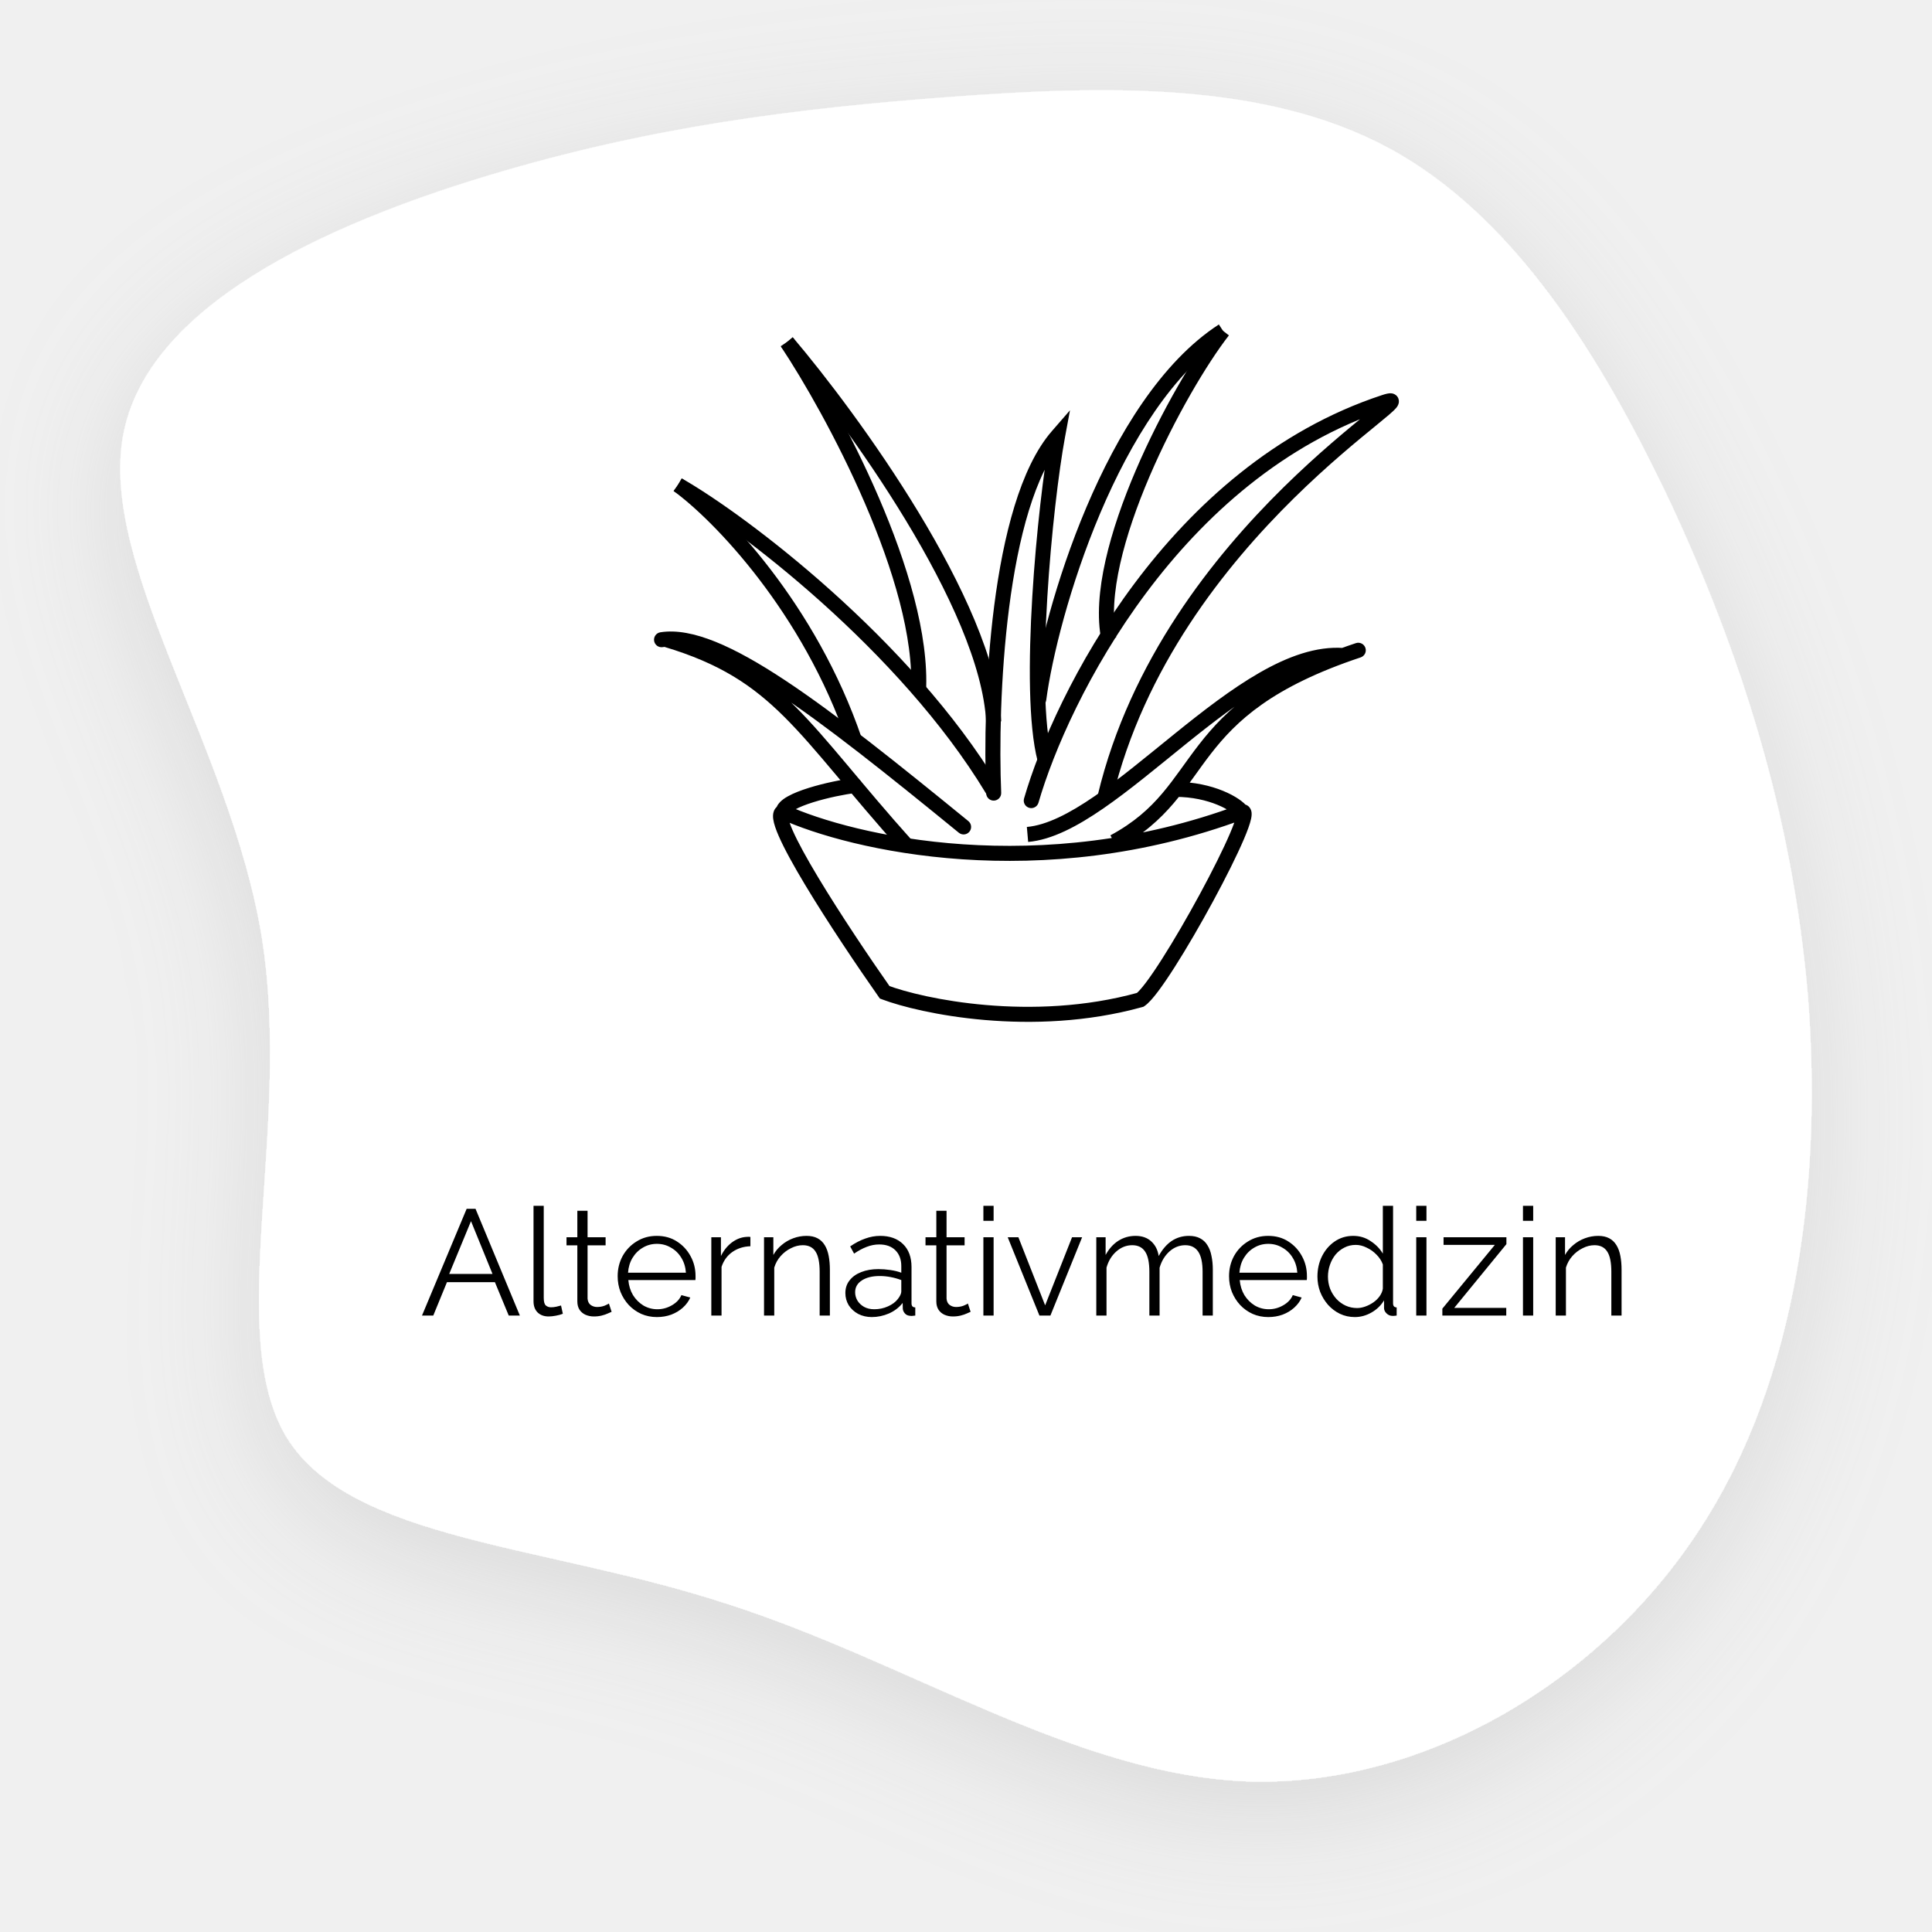
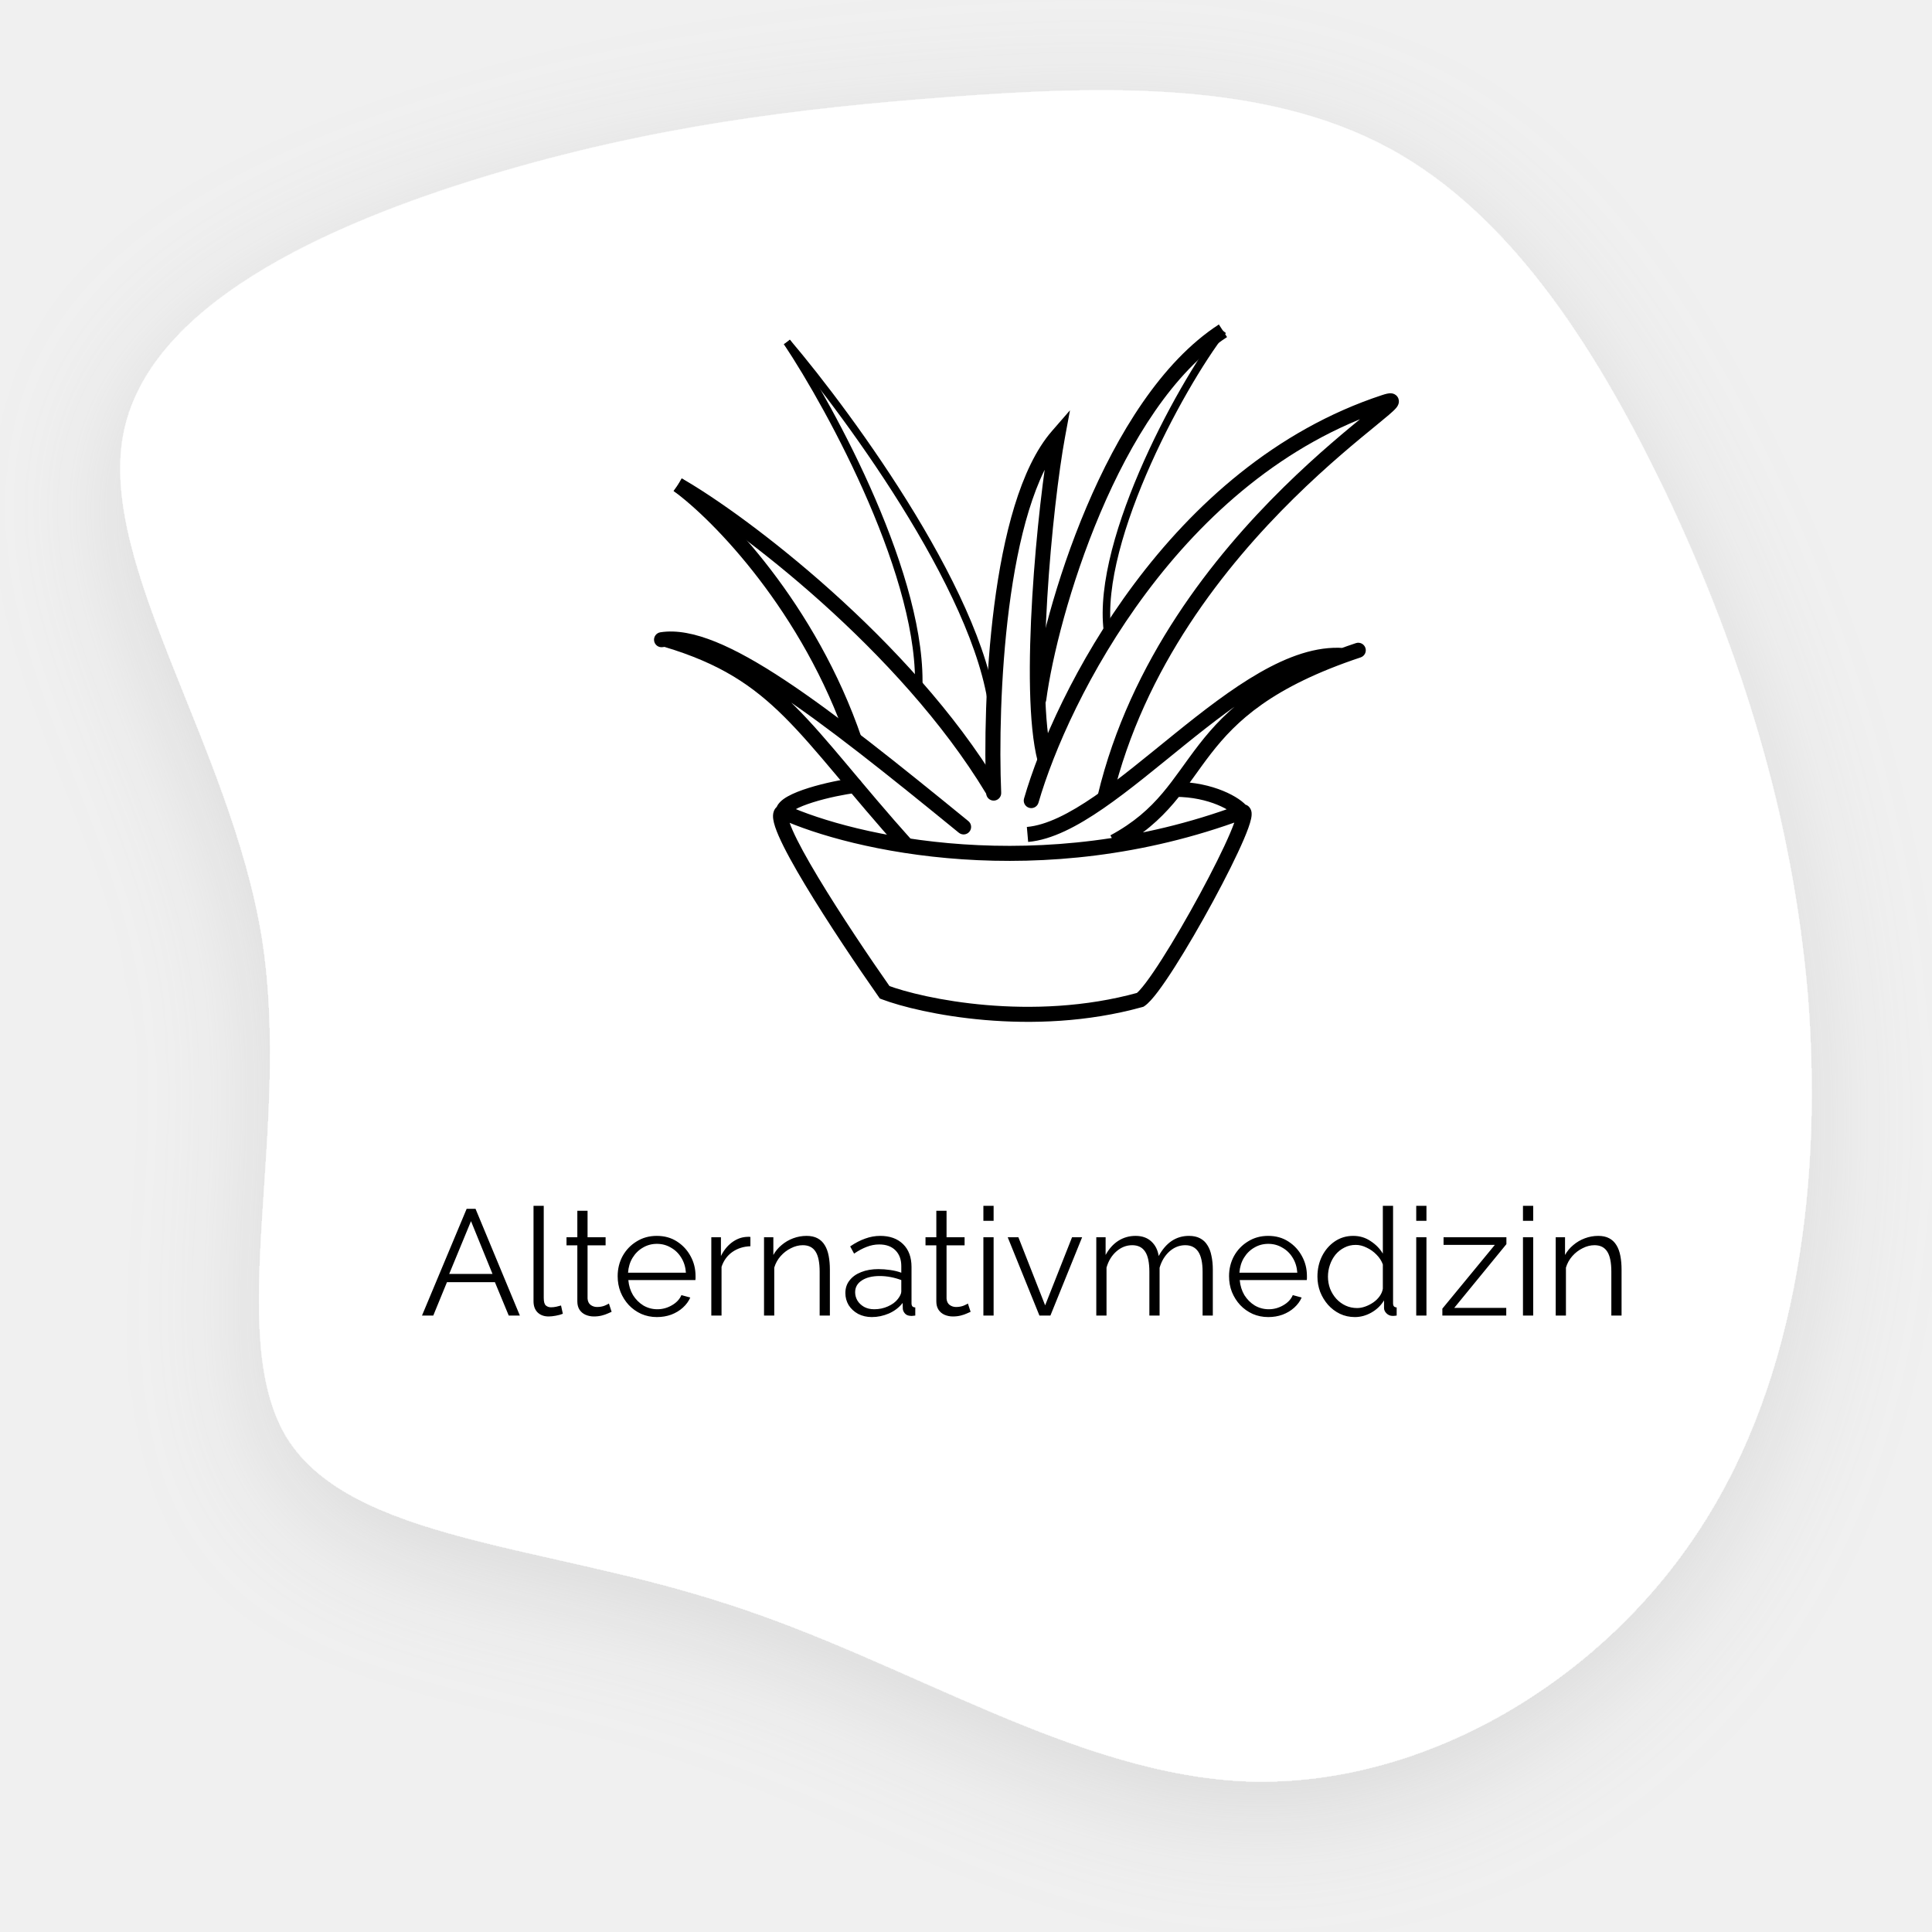
<svg xmlns="http://www.w3.org/2000/svg" width="257" height="257" viewBox="0 0 257 257" fill="none">
  <g filter="url(#filter0_d_37_9)">
    <path d="M184.776 19.721C201.304 28.673 212.918 47.182 222.298 67.057C231.53 86.932 238.379 108.173 240.464 132.144C242.399 156.115 239.421 182.969 226.169 203.299C212.918 223.781 189.392 237.588 166.313 236.981C143.234 236.222 120.899 221.05 96.629 213.313C72.508 205.424 46.599 204.968 38.112 191.162C29.774 177.356 38.857 150.198 34.837 124.71C30.668 99.221 13.246 75.402 16.373 57.954C19.5 40.658 43.324 29.886 64.914 23.363C86.504 16.839 106.009 14.411 126.408 12.894C146.807 11.377 168.248 10.77 184.776 19.721Z" fill="white" />
  </g>
  <path d="M62.075 160.8H63.255L69.154 175H67.674L65.835 170.56H59.455L57.635 175H56.135L62.075 160.8ZM65.514 169.46L62.654 162.44L59.755 169.46H65.514ZM70.97 160.4H72.33V172.64C72.33 173.16 72.424 173.5 72.61 173.66C72.797 173.82 73.023 173.9 73.29 173.9C73.53 173.9 73.77 173.873 74.01 173.82C74.25 173.767 74.457 173.713 74.63 173.66L74.87 174.76C74.617 174.867 74.303 174.953 73.93 175.02C73.57 175.087 73.257 175.12 72.99 175.12C72.377 175.12 71.883 174.94 71.51 174.58C71.15 174.22 70.97 173.727 70.97 173.1V160.4ZM81.359 174.5C81.253 174.54 81.086 174.613 80.859 174.72C80.633 174.827 80.359 174.92 80.039 175C79.719 175.08 79.373 175.12 78.999 175.12C78.613 175.12 78.246 175.047 77.899 174.9C77.566 174.753 77.299 174.533 77.099 174.24C76.899 173.933 76.799 173.56 76.799 173.12V165.66H75.359V164.58H76.799V161.06H78.159V164.58H80.559V165.66H78.159V172.74C78.186 173.113 78.319 173.393 78.559 173.58C78.813 173.767 79.099 173.86 79.419 173.86C79.793 173.86 80.133 173.8 80.439 173.68C80.746 173.547 80.933 173.453 80.999 173.4L81.359 174.5ZM87.383 175.2C86.636 175.2 85.943 175.06 85.303 174.78C84.663 174.487 84.109 174.093 83.643 173.6C83.176 173.093 82.809 172.513 82.543 171.86C82.29 171.207 82.163 170.507 82.163 169.76C82.163 168.787 82.383 167.893 82.823 167.08C83.276 166.267 83.896 165.62 84.683 165.14C85.469 164.647 86.363 164.4 87.363 164.4C88.389 164.4 89.283 164.647 90.043 165.14C90.816 165.633 91.423 166.287 91.863 167.1C92.303 167.9 92.523 168.78 92.523 169.74C92.523 169.847 92.523 169.953 92.523 170.06C92.523 170.153 92.516 170.227 92.503 170.28H83.583C83.65 171.027 83.856 171.693 84.203 172.28C84.563 172.853 85.023 173.313 85.583 173.66C86.156 173.993 86.776 174.16 87.443 174.16C88.123 174.16 88.763 173.987 89.363 173.64C89.976 173.293 90.403 172.84 90.643 172.28L91.823 172.6C91.609 173.093 91.283 173.54 90.843 173.94C90.403 174.34 89.883 174.653 89.283 174.88C88.696 175.093 88.063 175.2 87.383 175.2ZM83.543 169.3H91.243C91.189 168.54 90.983 167.873 90.623 167.3C90.276 166.727 89.816 166.28 89.243 165.96C88.683 165.627 88.063 165.46 87.383 165.46C86.703 165.46 86.083 165.627 85.523 165.96C84.963 166.28 84.503 166.733 84.143 167.32C83.796 167.893 83.596 168.553 83.543 169.3ZM99.821 165.78C98.914 165.807 98.114 166.06 97.421 166.54C96.741 167.02 96.261 167.68 95.981 168.52V175H94.621V164.58H95.901V167.08C96.261 166.347 96.734 165.753 97.321 165.3C97.921 164.847 98.554 164.593 99.221 164.54C99.354 164.527 99.468 164.52 99.561 164.52C99.668 164.52 99.754 164.527 99.821 164.54V165.78ZM110.393 175H109.033V169.18C109.033 167.953 108.853 167.06 108.493 166.5C108.133 165.927 107.566 165.64 106.793 165.64C106.259 165.64 105.733 165.773 105.213 166.04C104.693 166.293 104.233 166.647 103.833 167.1C103.446 167.54 103.166 168.047 102.993 168.62V175H101.633V164.58H102.873V166.94C103.153 166.433 103.519 165.993 103.973 165.62C104.426 165.233 104.939 164.933 105.513 164.72C106.086 164.507 106.679 164.4 107.293 164.4C107.866 164.4 108.353 164.507 108.753 164.72C109.153 164.933 109.473 165.24 109.713 165.64C109.953 166.027 110.126 166.5 110.233 167.06C110.339 167.607 110.393 168.22 110.393 168.9V175ZM112.453 172C112.453 171.347 112.64 170.787 113.013 170.32C113.386 169.84 113.9 169.473 114.553 169.22C115.22 168.953 115.986 168.82 116.853 168.82C117.36 168.82 117.886 168.86 118.433 168.94C118.98 169.02 119.466 169.14 119.893 169.3V168.42C119.893 167.54 119.633 166.84 119.113 166.32C118.593 165.8 117.873 165.54 116.953 165.54C116.393 165.54 115.84 165.647 115.293 165.86C114.76 166.06 114.2 166.36 113.613 166.76L113.093 165.8C113.773 165.333 114.44 164.987 115.093 164.76C115.746 164.52 116.413 164.4 117.093 164.4C118.373 164.4 119.386 164.767 120.133 165.5C120.88 166.233 121.253 167.247 121.253 168.54V173.36C121.253 173.547 121.293 173.687 121.373 173.78C121.453 173.86 121.58 173.907 121.753 173.92V175C121.606 175.013 121.48 175.027 121.373 175.04C121.266 175.053 121.186 175.053 121.133 175.04C120.8 175.027 120.546 174.92 120.373 174.72C120.2 174.52 120.106 174.307 120.093 174.08L120.073 173.32C119.606 173.92 119 174.387 118.253 174.72C117.506 175.04 116.746 175.2 115.973 175.2C115.306 175.2 114.7 175.06 114.153 174.78C113.62 174.487 113.2 174.1 112.893 173.62C112.6 173.127 112.453 172.587 112.453 172ZM119.433 172.8C119.58 172.613 119.693 172.433 119.773 172.26C119.853 172.087 119.893 171.933 119.893 171.8V170.28C119.44 170.107 118.966 169.973 118.473 169.88C117.993 169.787 117.506 169.74 117.013 169.74C116.04 169.74 115.253 169.933 114.653 170.32C114.053 170.707 113.753 171.233 113.753 171.9C113.753 172.287 113.853 172.653 114.053 173C114.253 173.333 114.546 173.613 114.933 173.84C115.32 174.053 115.773 174.16 116.293 174.16C116.946 174.16 117.553 174.033 118.113 173.78C118.686 173.527 119.126 173.2 119.433 172.8ZM129.113 174.5C129.007 174.54 128.84 174.613 128.613 174.72C128.387 174.827 128.113 174.92 127.793 175C127.473 175.08 127.127 175.12 126.753 175.12C126.367 175.12 126 175.047 125.653 174.9C125.32 174.753 125.053 174.533 124.853 174.24C124.653 173.933 124.553 173.56 124.553 173.12V165.66H123.113V164.58H124.553V161.06H125.913V164.58H128.313V165.66H125.913V172.74C125.94 173.113 126.073 173.393 126.313 173.58C126.567 173.767 126.853 173.86 127.173 173.86C127.547 173.86 127.887 173.8 128.193 173.68C128.5 173.547 128.687 173.453 128.753 173.4L129.113 174.5ZM130.813 175V164.58H132.173V175H130.813ZM130.813 162.4V160.4H132.173V162.4H130.813ZM138.268 175L134.048 164.58H135.468L139.028 173.64L142.608 164.58H143.948L139.728 175H138.268ZM161.332 175H159.972V169.18C159.972 167.967 159.779 167.073 159.392 166.5C159.005 165.927 158.432 165.64 157.672 165.64C156.885 165.64 156.179 165.92 155.552 166.48C154.939 167.04 154.505 167.76 154.252 168.64V175H152.892V169.18C152.892 167.953 152.705 167.06 152.332 166.5C151.959 165.927 151.385 165.64 150.612 165.64C149.839 165.64 149.139 165.913 148.512 166.46C147.885 167.007 147.445 167.727 147.192 168.62V175H145.832V164.58H147.072V166.94C147.512 166.127 148.072 165.5 148.752 165.06C149.445 164.62 150.212 164.4 151.052 164.4C151.919 164.4 152.619 164.647 153.152 165.14C153.685 165.633 154.012 166.28 154.132 167.08C154.612 166.2 155.185 165.533 155.852 165.08C156.532 164.627 157.299 164.4 158.152 164.4C158.739 164.4 159.232 164.507 159.632 164.72C160.045 164.933 160.372 165.24 160.612 165.64C160.865 166.027 161.045 166.5 161.152 167.06C161.272 167.607 161.332 168.22 161.332 168.9V175ZM168.711 175.2C167.964 175.2 167.271 175.06 166.631 174.78C165.991 174.487 165.438 174.093 164.971 173.6C164.504 173.093 164.138 172.513 163.871 171.86C163.618 171.207 163.491 170.507 163.491 169.76C163.491 168.787 163.711 167.893 164.151 167.08C164.604 166.267 165.224 165.62 166.011 165.14C166.798 164.647 167.691 164.4 168.691 164.4C169.718 164.4 170.611 164.647 171.371 165.14C172.144 165.633 172.751 166.287 173.191 167.1C173.631 167.9 173.851 168.78 173.851 169.74C173.851 169.847 173.851 169.953 173.851 170.06C173.851 170.153 173.844 170.227 173.831 170.28H164.911C164.978 171.027 165.184 171.693 165.531 172.28C165.891 172.853 166.351 173.313 166.911 173.66C167.484 173.993 168.104 174.16 168.771 174.16C169.451 174.16 170.091 173.987 170.691 173.64C171.304 173.293 171.731 172.84 171.971 172.28L173.151 172.6C172.938 173.093 172.611 173.54 172.171 173.94C171.731 174.34 171.211 174.653 170.611 174.88C170.024 175.093 169.391 175.2 168.711 175.2ZM164.871 169.3H172.571C172.518 168.54 172.311 167.873 171.951 167.3C171.604 166.727 171.144 166.28 170.571 165.96C170.011 165.627 169.391 165.46 168.711 165.46C168.031 165.46 167.411 165.627 166.851 165.96C166.291 166.28 165.831 166.733 165.471 167.32C165.124 167.893 164.924 168.553 164.871 169.3ZM175.249 169.82C175.249 168.833 175.449 167.933 175.849 167.12C176.263 166.293 176.829 165.633 177.549 165.14C178.269 164.647 179.089 164.4 180.009 164.4C180.876 164.4 181.649 164.633 182.329 165.1C183.023 165.553 183.563 166.107 183.949 166.76V160.4H185.309V173.36C185.309 173.547 185.349 173.687 185.429 173.78C185.509 173.86 185.629 173.907 185.789 173.92V175C185.523 175.04 185.316 175.053 185.169 175.04C184.889 175.027 184.643 174.913 184.429 174.7C184.216 174.487 184.109 174.253 184.109 174V172.98C183.696 173.66 183.136 174.2 182.429 174.6C181.723 175 180.989 175.2 180.229 175.2C179.509 175.2 178.843 175.053 178.229 174.76C177.629 174.467 177.103 174.067 176.649 173.56C176.209 173.053 175.863 172.48 175.609 171.84C175.369 171.187 175.249 170.513 175.249 169.82ZM183.949 171.42V168.2C183.776 167.72 183.496 167.287 183.109 166.9C182.723 166.5 182.283 166.187 181.789 165.96C181.309 165.72 180.829 165.6 180.349 165.6C179.789 165.6 179.283 165.72 178.829 165.96C178.376 166.187 177.983 166.5 177.649 166.9C177.329 167.3 177.083 167.753 176.909 168.26C176.736 168.767 176.649 169.287 176.649 169.82C176.649 170.38 176.743 170.913 176.929 171.42C177.129 171.927 177.409 172.38 177.769 172.78C178.129 173.167 178.543 173.467 179.009 173.68C179.476 173.893 179.983 174 180.529 174C180.876 174 181.236 173.933 181.609 173.8C181.983 173.667 182.336 173.487 182.669 173.26C183.016 173.02 183.303 172.74 183.529 172.42C183.756 172.1 183.896 171.767 183.949 171.42ZM188.391 175V164.58H189.751V175H188.391ZM188.391 162.4V160.4H189.751V162.4H188.391ZM191.866 174.08L198.846 165.6H192.026V164.58H200.386V165.5L193.446 173.98H200.366V175H191.866V174.08ZM202.59 175V164.58H203.95V175H202.59ZM202.59 162.4V160.4H203.95V162.4H202.59ZM215.705 175H214.345V169.18C214.345 167.953 214.165 167.06 213.805 166.5C213.445 165.927 212.879 165.64 212.105 165.64C211.572 165.64 211.045 165.773 210.525 166.04C210.005 166.293 209.545 166.647 209.145 167.1C208.759 167.54 208.479 168.047 208.305 168.62V175H206.945V164.58H208.185V166.94C208.465 166.433 208.832 165.993 209.285 165.62C209.739 165.233 210.252 164.933 210.825 164.72C211.399 164.507 211.992 164.4 212.605 164.4C213.179 164.4 213.665 164.507 214.065 164.72C214.465 164.933 214.785 165.24 215.025 165.64C215.265 166.027 215.439 166.5 215.545 167.06C215.652 167.607 215.705 168.22 215.705 168.9V175Z" fill="black" />
-   <path d="M104.682 45.5C113.182 55.5 131.382 80.4 132.182 96" stroke="black" stroke-width="2" />
+   <path d="M104.682 45.5C113.182 55.5 131.382 80.4 132.182 96" stroke="black" strokeWidth="2" />
  <path d="M131.144 105.517C131.43 105.99 132.044 106.142 132.517 105.856C132.99 105.57 133.142 104.956 132.856 104.483L131.144 105.517ZM89.687 65.369C93.861 67.743 101.358 73.022 109.261 80.107C117.162 87.191 125.414 96.033 131.144 105.517L132.856 104.483C126.986 94.767 118.579 85.775 110.596 78.618C102.614 71.462 95.002 66.091 90.676 63.631L89.687 65.369Z" fill="black" />
  <path d="M127.549 110.775C127.977 111.124 128.607 111.06 128.956 110.632C129.305 110.204 129.241 109.574 128.813 109.225L127.549 110.775ZM87.844 84.109C87.299 84.195 86.926 84.707 87.012 85.252C87.098 85.798 87.61 86.17 88.156 86.084L87.844 84.109ZM128.813 109.225C119.321 101.481 111.137 94.922 104.367 90.451C100.981 88.215 97.914 86.478 95.188 85.374C92.474 84.277 90.002 83.768 87.844 84.109L88.156 86.084C89.798 85.825 91.874 86.192 94.438 87.229C96.989 88.261 99.93 89.918 103.264 92.12C109.935 96.526 118.041 103.018 127.549 110.775L128.813 109.225ZM88.394 86.054C95.731 88.255 100.089 91.137 104.351 95.382C106.502 97.524 108.632 100.017 111.119 102.976C113.599 105.927 116.424 109.328 119.937 113.242L121.425 111.907C117.939 108.021 115.138 104.649 112.65 101.689C110.168 98.737 107.985 96.178 105.762 93.964C101.274 89.495 96.632 86.437 88.969 84.138L88.394 86.054Z" fill="black" />
-   <path d="M162.682 44C156.849 51.5 145.099 73.4 147.499 85" stroke="black" stroke-width="2" />
-   <path d="M104.682 45.5C110.682 54.5 122.982 77.2 122.182 92" stroke="black" stroke-width="2" />
+   <path d="M162.682 44C156.849 51.5 145.099 73.4 147.499 85" stroke="black" strokeWidth="2" />
+   <path d="M104.682 45.5C110.682 54.5 122.982 77.2 122.182 92" stroke="black" strokeWidth="2" />
  <path d="M136.221 106.221C136.068 106.752 136.373 107.306 136.904 107.459C137.434 107.613 137.989 107.307 138.142 106.777L136.221 106.221ZM184.182 53.499L184.494 54.449L184.182 53.499ZM146.027 105.766C145.899 106.303 146.23 106.843 146.767 106.972C147.304 107.1 147.844 106.769 147.973 106.232L146.027 105.766ZM138.142 106.777C140.111 99.969 144.809 89.128 152.482 78.859C160.155 68.59 170.75 58.963 184.494 54.449L183.87 52.549C169.612 57.232 158.707 67.187 150.88 77.661C143.054 88.135 138.253 99.195 136.221 106.221L138.142 106.777ZM184.494 54.449C184.698 54.382 184.838 54.343 184.927 54.324C185.059 54.295 184.978 54.332 184.819 54.301C184.726 54.283 184.463 54.213 184.265 53.941C184.051 53.645 184.075 53.339 184.108 53.195C184.156 52.983 184.265 52.892 184.182 52.989C184.079 53.11 183.842 53.334 183.428 53.689C183.028 54.031 182.512 54.454 181.887 54.966C179.393 57.007 175.291 60.339 170.701 64.862C161.533 73.897 150.34 87.756 146.027 105.766L147.973 106.232C152.16 88.743 163.058 75.202 172.105 66.287C176.623 61.835 180.661 58.554 183.154 56.514C183.775 56.005 184.309 55.567 184.729 55.207C185.133 54.861 185.484 54.544 185.702 54.288C185.781 54.197 185.985 53.958 186.057 53.64C186.103 53.442 186.121 53.093 185.883 52.765C185.662 52.46 185.356 52.368 185.203 52.338C184.923 52.283 184.646 52.338 184.503 52.369C184.317 52.41 184.102 52.472 183.87 52.549L184.494 54.449ZM89.594 65.308C94.948 69.202 106.809 81.44 112.735 98.822L114.628 98.177C108.554 80.359 96.416 67.797 90.77 63.69L89.594 65.308Z" fill="black" />
  <path d="M137.19 92.869C137.118 93.416 137.503 93.919 138.05 93.991C138.598 94.064 139.101 93.679 139.173 93.131L137.19 92.869ZM139.173 93.131C139.911 87.558 142.31 77.796 146.365 68.241C150.433 58.653 156.086 49.47 163.226 44.839L162.137 43.161C154.477 48.13 148.63 57.781 144.524 67.459C140.403 77.171 137.953 87.108 137.19 92.869L139.173 93.131Z" fill="black" />
  <path d="M165.182 108L165.531 108.937L165.182 108ZM151.682 133L151.949 133.963L152.104 133.92L152.237 133.832L151.682 133ZM178.608 88.194C179.159 88.234 179.638 87.821 179.679 87.27C179.72 86.72 179.306 86.24 178.756 86.199L178.608 88.194ZM180.998 87.449C181.522 87.274 181.805 86.708 181.63 86.184C181.456 85.66 180.889 85.377 180.365 85.551L180.998 87.449ZM117.682 132L116.863 132.575L117.04 132.826L117.327 132.935L117.682 132ZM113.796 105.493C114.345 105.43 114.738 104.934 114.675 104.386C114.612 103.837 114.116 103.443 113.567 103.507L113.796 105.493ZM131.183 105.542C131.206 106.093 131.671 106.522 132.223 106.499C132.775 106.476 133.204 106.01 133.181 105.458L131.183 105.542ZM140.682 58L141.665 58.182L142.332 54.578L139.927 57.344L140.682 58ZM138.032 101.252C138.172 101.787 138.718 102.107 139.252 101.968C139.787 101.828 140.107 101.282 139.968 100.748L138.032 101.252ZM103.768 108.91C113.131 113.166 138.438 119.037 165.531 108.937L164.833 107.063C138.32 116.947 113.566 111.167 104.596 107.089L103.768 108.91ZM165.531 108.937C165.504 108.947 165.297 109.022 165.024 108.922C164.706 108.804 164.57 108.551 164.526 108.42C164.49 108.312 164.501 108.252 164.499 108.3C164.497 108.334 164.489 108.403 164.465 108.515C164.365 108.982 164.084 109.772 163.629 110.839C162.733 112.942 161.265 115.877 159.615 118.924C157.967 121.967 156.151 125.095 154.565 127.581C153.772 128.825 153.043 129.896 152.428 130.71C151.782 131.566 151.342 132.024 151.127 132.168L152.237 133.832C152.771 133.475 153.395 132.748 154.024 131.916C154.684 131.043 155.443 129.923 156.251 128.657C157.869 126.121 159.709 122.95 161.374 119.876C163.036 116.807 164.537 113.809 165.469 111.624C165.928 110.547 166.277 109.605 166.42 108.934C166.457 108.761 166.486 108.583 166.496 108.409C166.505 108.249 166.502 108.023 166.424 107.79C166.339 107.534 166.134 107.2 165.719 107.046C165.349 106.909 165.016 106.994 164.833 107.063L165.531 108.937ZM136.769 111.997C139.921 111.723 143.324 109.912 146.765 107.542C150.227 105.157 153.897 102.082 157.56 99.126C161.248 96.15 164.943 93.283 168.539 91.221C172.147 89.151 175.529 87.966 178.608 88.194L178.756 86.199C175.085 85.927 171.279 87.342 167.543 89.486C163.795 91.636 159.99 94.595 156.304 97.57C152.592 100.565 149.011 103.566 145.63 105.895C142.227 108.238 139.193 109.778 136.595 110.004L136.769 111.997ZM148.656 112.88C155.398 109.25 157.701 104.605 161.096 100.239C164.472 95.898 169.181 91.387 180.998 87.449L180.365 85.551C168.182 89.612 163.141 94.352 159.517 99.011C155.913 103.645 153.966 107.75 147.708 111.12L148.656 112.88ZM117.327 132.935C122.305 134.823 137.294 138.034 151.949 133.963L151.414 132.036C137.269 135.965 122.725 132.844 118.036 131.065L117.327 132.935ZM118.5 131.425C115.757 127.518 111.797 121.64 108.826 116.697C107.337 114.219 106.118 112.011 105.422 110.417C105.067 109.603 104.884 109.03 104.838 108.691C104.814 108.511 104.846 108.518 104.809 108.612C104.741 108.789 104.557 108.951 104.346 108.986L104.018 107.013C103.506 107.098 103.123 107.431 102.946 107.886C102.8 108.259 102.815 108.653 102.856 108.958C102.941 109.588 103.22 110.373 103.589 111.217C104.339 112.936 105.614 115.235 107.112 117.727C110.117 122.727 114.106 128.648 116.863 132.575L118.5 131.425ZM113.567 103.507C112.088 103.677 109.651 104.16 107.571 104.811C106.535 105.135 105.535 105.516 104.776 105.946C104.398 106.159 104.032 106.411 103.748 106.71C103.47 107.004 103.182 107.439 103.182 108H105.182C105.182 108.156 105.102 108.189 105.199 108.086C105.291 107.989 105.468 107.852 105.76 107.687C106.339 107.359 107.183 107.028 108.168 106.72C110.129 106.106 112.442 105.649 113.796 105.493L113.567 103.507ZM166.014 107.445C165.741 107.036 165.281 106.637 164.753 106.281C164.204 105.909 163.506 105.535 162.686 105.199C161.045 104.528 158.872 104 156.334 104V106C158.597 106 160.514 106.472 161.93 107.051C162.638 107.34 163.211 107.653 163.633 107.938C164.077 108.237 164.289 108.463 164.35 108.554L166.014 107.445ZM133.181 105.458C132.933 99.503 133.057 89.986 134.236 80.828C134.825 76.249 135.675 71.784 136.864 67.909C138.058 64.019 139.569 60.803 141.436 58.656L139.927 57.344C137.794 59.797 136.18 63.319 134.952 67.322C133.719 71.341 132.85 75.926 132.252 80.572C131.056 89.864 130.931 99.497 131.183 105.542L133.181 105.458ZM139.698 57.818C138.856 62.369 137.831 70.861 137.318 79.365C137.061 83.619 136.93 87.892 137.016 91.688C137.102 95.467 137.402 98.836 138.032 101.252L139.968 100.748C139.398 98.563 139.1 95.383 139.016 91.643C138.931 87.92 139.059 83.705 139.314 79.485C139.824 71.038 140.841 62.631 141.665 58.182L139.698 57.818Z" fill="black" />
  <defs>
    <filter id="filter0_d_37_9" x="0" y="0" width="257" height="257" filterUnits="userSpaceOnUse" color-interpolation-filters="sRGB">
      <feFlood flood-opacity="0" result="BackgroundImageFix" />
      <feColorMatrix in="SourceAlpha" type="matrix" values="0 0 0 0 0 0 0 0 0 0 0 0 0 0 0 0 0 0 127 0" result="hardAlpha" />
      <feOffset dy="4" />
      <feGaussianBlur stdDeviation="8" />
      <feComposite in2="hardAlpha" operator="out" />
      <feColorMatrix type="matrix" values="0 0 0 0 0.592 0 0 0 0 0.592 0 0 0 0 0.592 0 0 0 0.25 0" />
      <feBlend mode="normal" in2="BackgroundImageFix" result="effect1_dropShadow_37_9" />
      <feBlend mode="normal" in="SourceGraphic" in2="effect1_dropShadow_37_9" result="shape" />
    </filter>
  </defs>
</svg>
